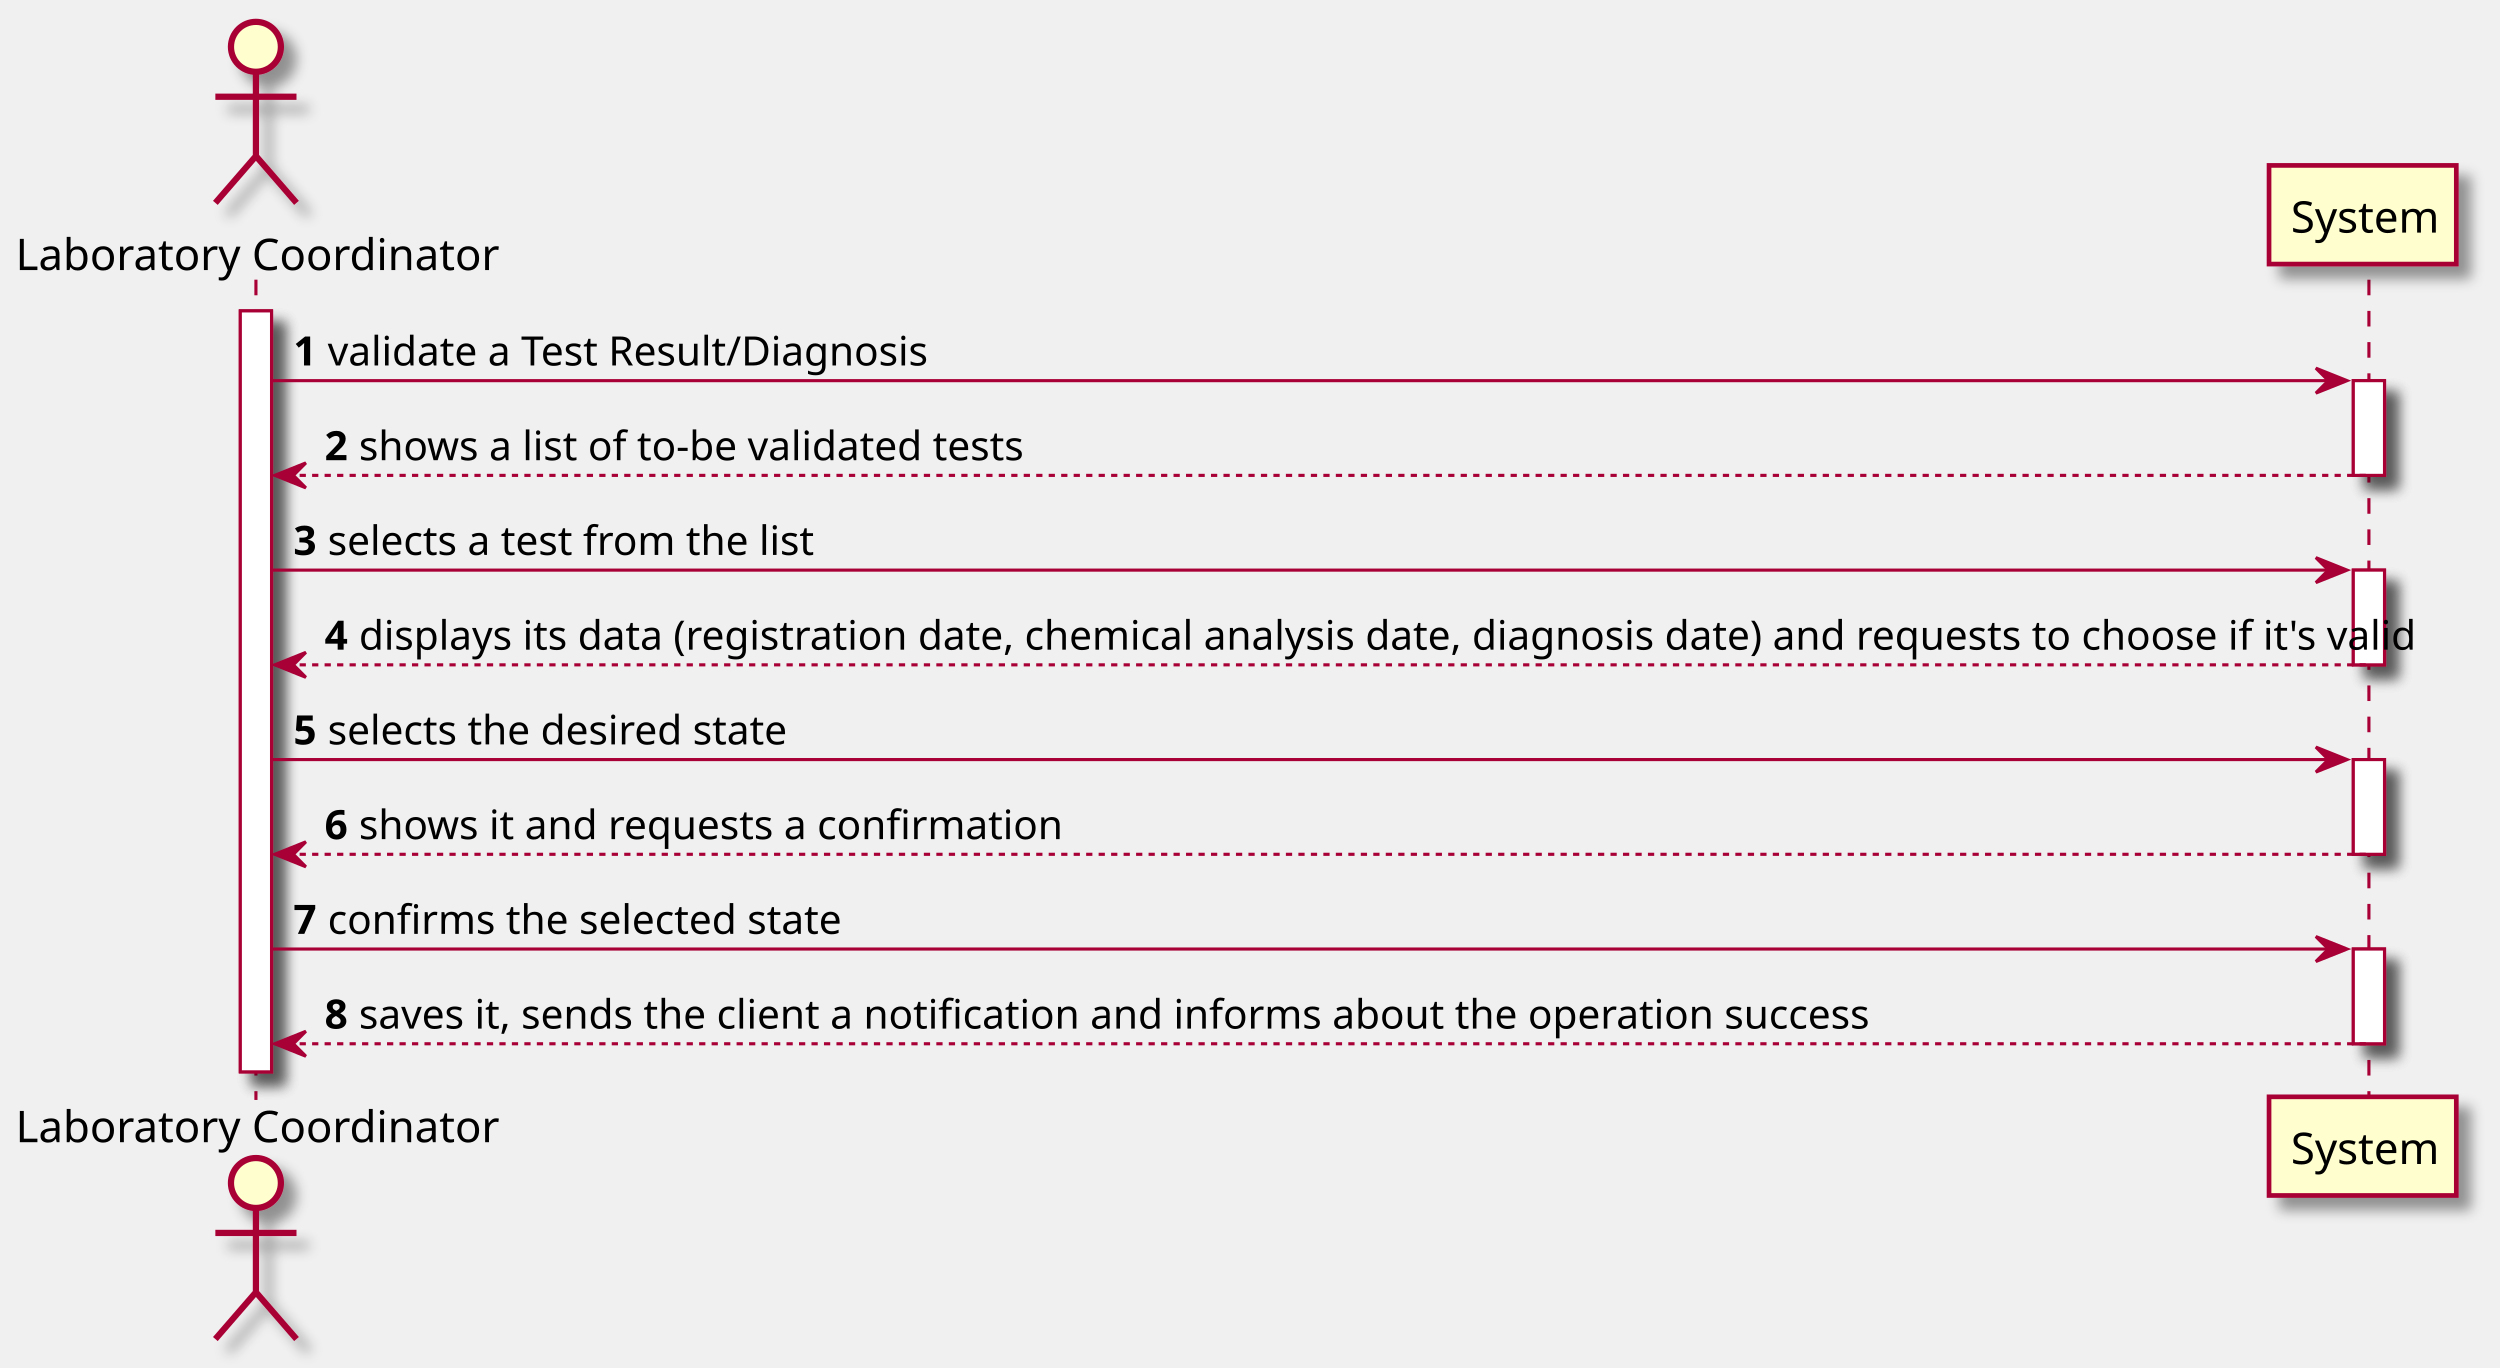
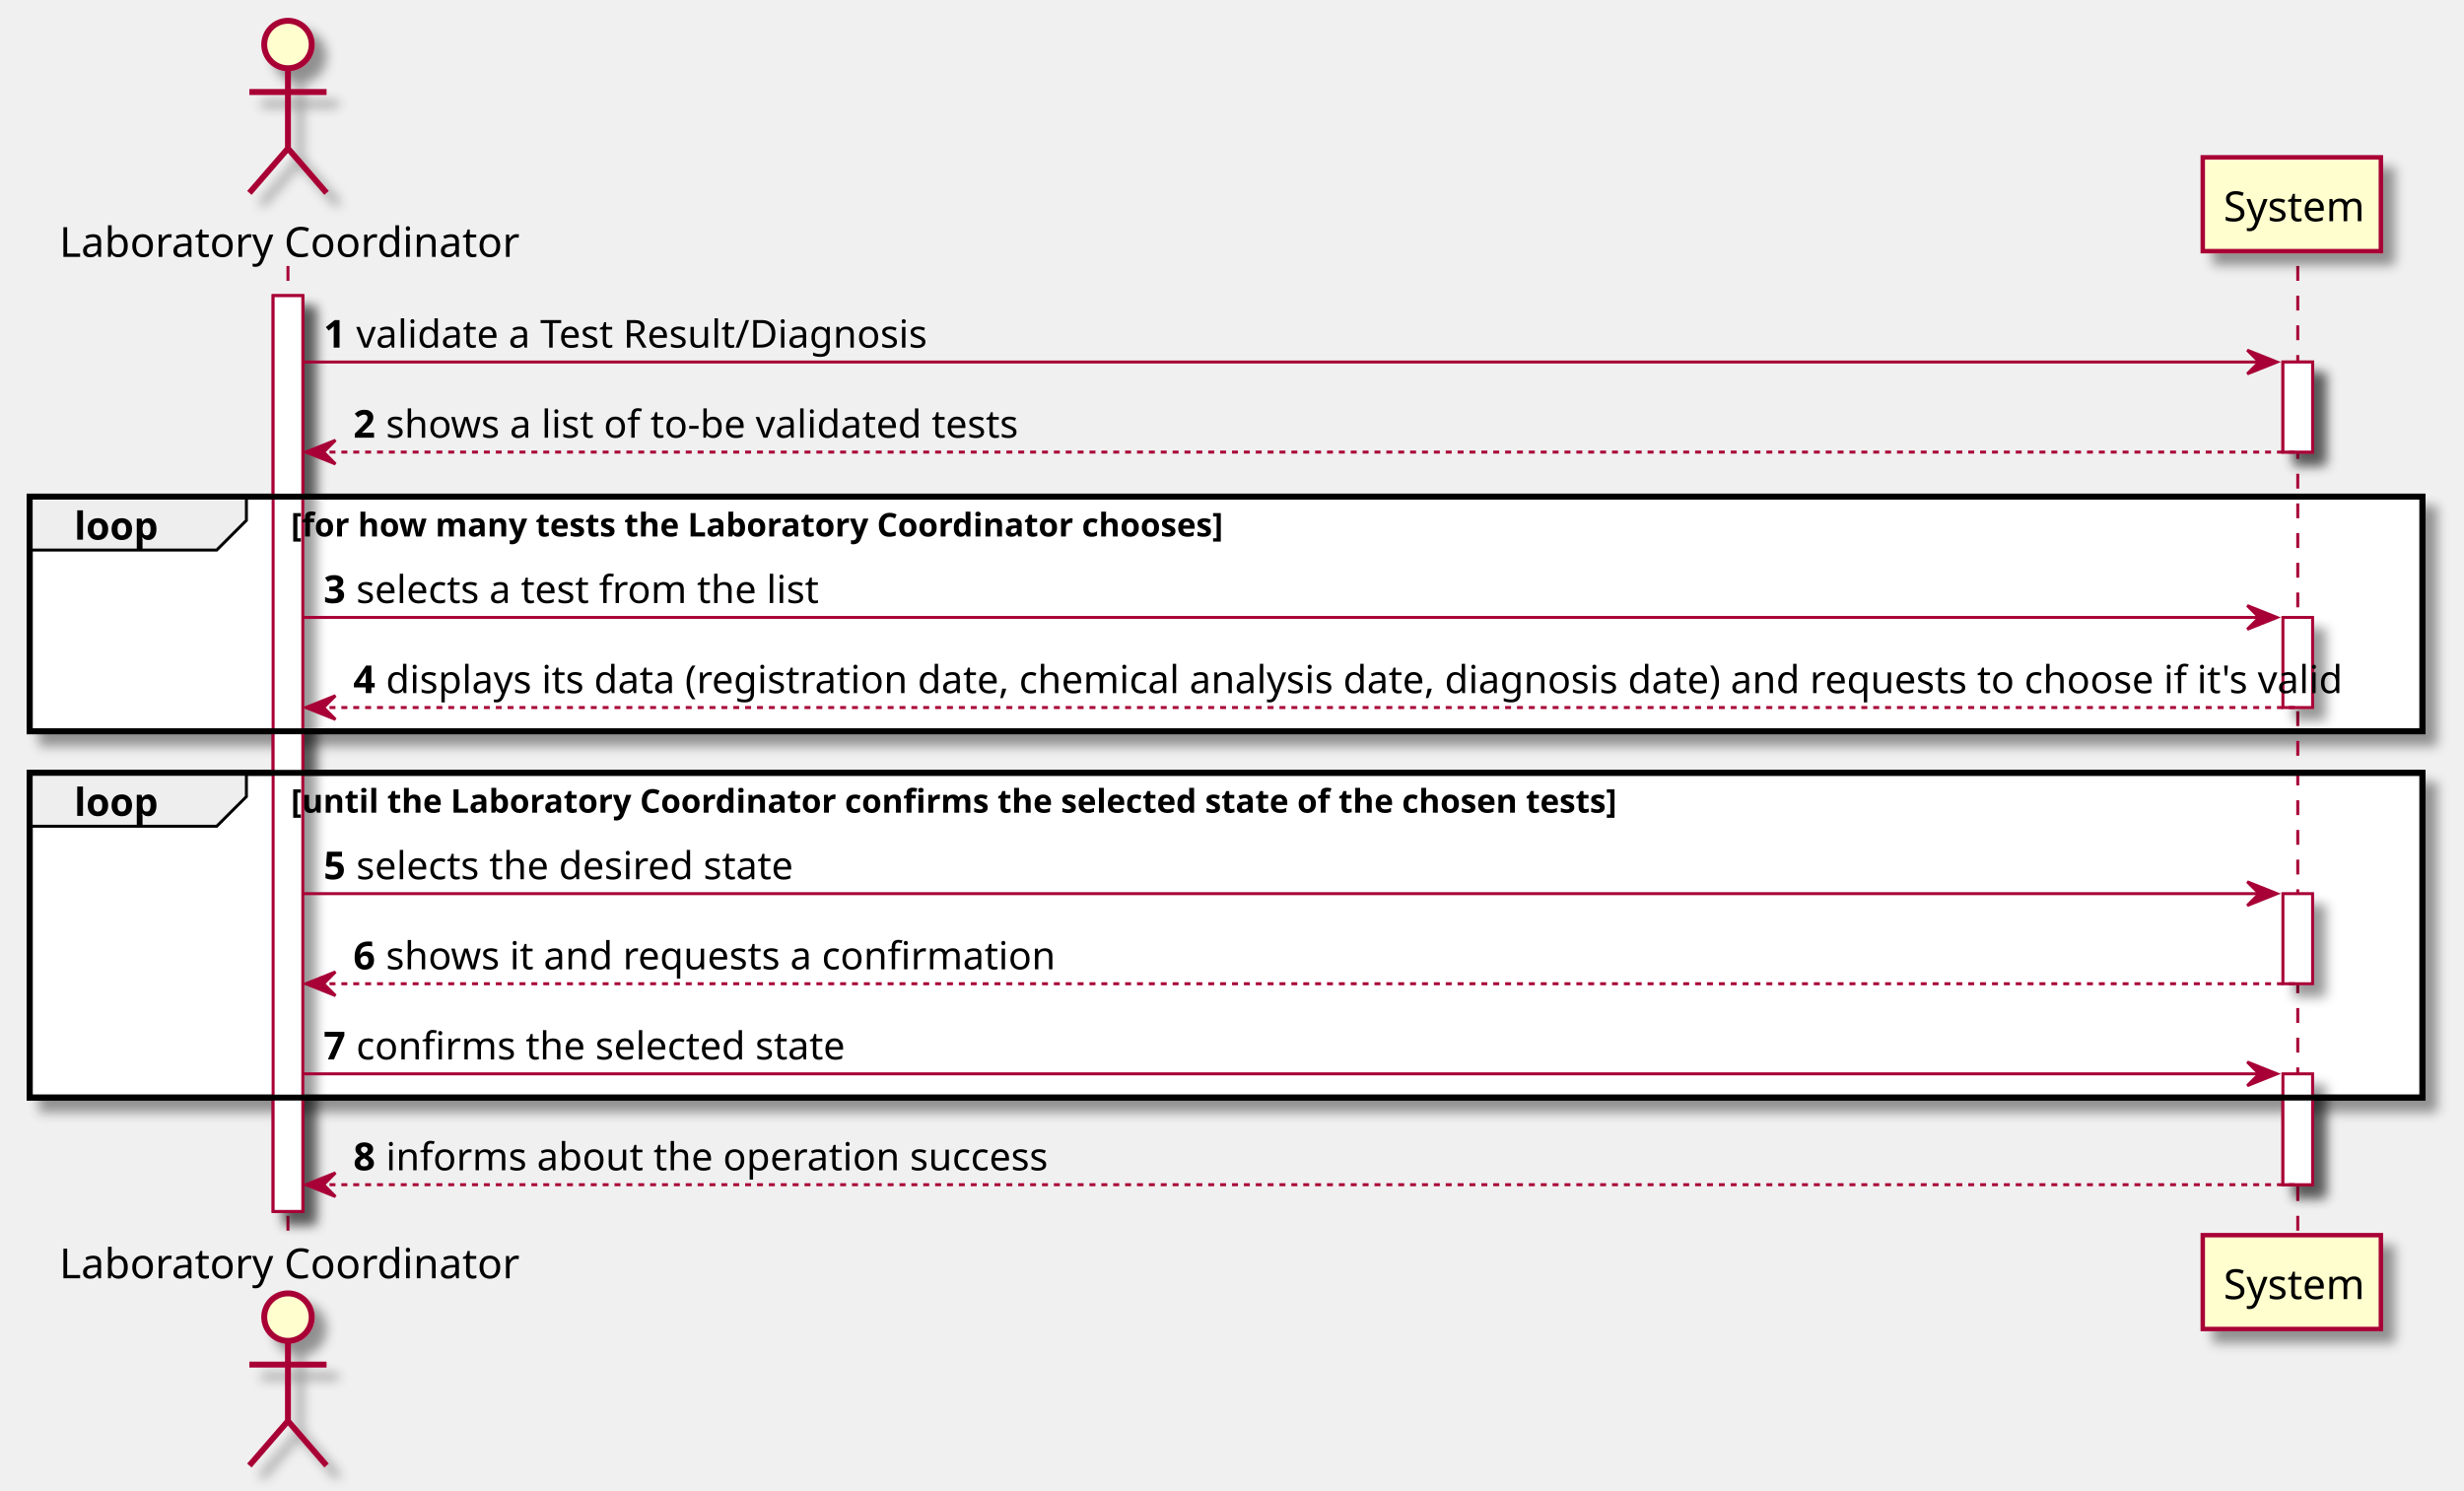
- <svg xmlns="http://www.w3.org/2000/svg" contentScriptType="application/ecmascript" contentStyleType="text/css" height="438px" preserveAspectRatio="none" style="width:801px;height:438px;" version="1.1" viewBox="0 0 801 438" width="801px" zoomAndPan="magnify">
+ <svg xmlns="http://www.w3.org/2000/svg" contentScriptType="application/ecmascript" contentStyleType="text/css" height="502px" preserveAspectRatio="none" style="width:830px;height:502px;" version="1.1" viewBox="0 0 830 502" width="830px" zoomAndPan="magnify">
  <defs>
-     <filter height="300%" id="f1let7yr8fmyb1" width="300%" x="-1" y="-1">
+     <filter height="300%" id="fkvo1ej6cisee" width="300%" x="-1" y="-1">
      <feGaussianBlur result="blurOut" stdDeviation="2.0" />
      <feColorMatrix in="blurOut" result="blurOut2" type="matrix" values="0 0 0 0 0 0 0 0 0 0 0 0 0 0 0 0 0 0 .4 0" />
      <feOffset dx="4.0" dy="4.0" in="blurOut2" result="blurOut3" />
      <feBlend in="SourceGraphic" in2="blurOut3" mode="normal" />
    </filter>
  </defs>
  <g>
-     <rect fill="#FFFFFF" filter="url(#f1let7yr8fmyb1)" height="243.812" style="stroke:#A80036;stroke-width:1.0;" width="10" x="77" y="99.609" />
-     <rect fill="#FFFFFF" filter="url(#f1let7yr8fmyb1)" height="30.352" style="stroke:#A80036;stroke-width:1.0;" width="10" x="754" y="121.961" />
-     <rect fill="#FFFFFF" filter="url(#f1let7yr8fmyb1)" height="30.352" style="stroke:#A80036;stroke-width:1.0;" width="10" x="754" y="182.664" />
-     <rect fill="#FFFFFF" filter="url(#f1let7yr8fmyb1)" height="30.352" style="stroke:#A80036;stroke-width:1.0;" width="10" x="754" y="243.367" />
-     <rect fill="#FFFFFF" filter="url(#f1let7yr8fmyb1)" height="30.352" style="stroke:#A80036;stroke-width:1.0;" width="10" x="754" y="304.07" />
-     <line style="stroke:#A80036;stroke-width:1.0;stroke-dasharray:5.0,5.0;" x1="82" x2="82" y1="89.609" y2="352.422" />
-     <line style="stroke:#A80036;stroke-width:1.0;stroke-dasharray:5.0,5.0;" x1="759" x2="759" y1="89.609" y2="352.422" />
-     <text fill="#000000" font-family="sans-serif" font-size="14" lengthAdjust="spacing" textLength="148" x="5" y="86.533">Laboratory Coordinator</text>
-     <ellipse cx="82" cy="15" fill="#FEFECE" filter="url(#f1let7yr8fmyb1)" rx="8" ry="8" style="stroke:#A80036;stroke-width:2.0;" />
-     <path d="M82,23 L82,50 M69,31 L95,31 M82,50 L69,65 M82,50 L95,65 " fill="none" filter="url(#f1let7yr8fmyb1)" style="stroke:#A80036;stroke-width:2.0;" />
-     <text fill="#000000" font-family="sans-serif" font-size="14" lengthAdjust="spacing" textLength="148" x="5" y="365.955">Laboratory Coordinator</text>
-     <ellipse cx="82" cy="379.031" fill="#FEFECE" filter="url(#f1let7yr8fmyb1)" rx="8" ry="8" style="stroke:#A80036;stroke-width:2.0;" />
-     <path d="M82,387.031 L82,414.031 M69,395.031 L95,395.031 M82,414.031 L69,429.031 M82,414.031 L95,429.031 " fill="none" filter="url(#f1let7yr8fmyb1)" style="stroke:#A80036;stroke-width:2.0;" />
-     <rect fill="#FEFECE" filter="url(#f1let7yr8fmyb1)" height="31.609" style="stroke:#A80036;stroke-width:1.5;" width="60" x="727" y="53" />
-     <text fill="#000000" font-family="sans-serif" font-size="14" lengthAdjust="spacing" textLength="46" x="734" y="74.533">System</text>
-     <rect fill="#FEFECE" filter="url(#f1let7yr8fmyb1)" height="31.609" style="stroke:#A80036;stroke-width:1.5;" width="60" x="727" y="351.422" />
-     <text fill="#000000" font-family="sans-serif" font-size="14" lengthAdjust="spacing" textLength="46" x="734" y="372.955">System</text>
-     <rect fill="#FFFFFF" filter="url(#f1let7yr8fmyb1)" height="243.812" style="stroke:#A80036;stroke-width:1.0;" width="10" x="77" y="99.609" />
-     <rect fill="#FFFFFF" filter="url(#f1let7yr8fmyb1)" height="30.352" style="stroke:#A80036;stroke-width:1.0;" width="10" x="754" y="121.961" />
-     <rect fill="#FFFFFF" filter="url(#f1let7yr8fmyb1)" height="30.352" style="stroke:#A80036;stroke-width:1.0;" width="10" x="754" y="182.664" />
-     <rect fill="#FFFFFF" filter="url(#f1let7yr8fmyb1)" height="30.352" style="stroke:#A80036;stroke-width:1.0;" width="10" x="754" y="243.367" />
-     <rect fill="#FFFFFF" filter="url(#f1let7yr8fmyb1)" height="30.352" style="stroke:#A80036;stroke-width:1.0;" width="10" x="754" y="304.07" />
-     <polygon fill="#A80036" points="742,117.961,752,121.961,742,125.961,746,121.961" style="stroke:#A80036;stroke-width:1.0;" />
-     <line style="stroke:#A80036;stroke-width:1.0;" x1="87" x2="748" y1="121.961" y2="121.961" />
-     <text fill="#000000" font-family="sans-serif" font-size="13" font-weight="bold" lengthAdjust="spacing" textLength="7" x="94" y="117.105">1</text>
-     <text fill="#000000" font-family="sans-serif" font-size="13" lengthAdjust="spacing" textLength="185" x="105" y="117.105">validate a Test Result/Diagnosis</text>
-     <polygon fill="#A80036" points="98,148.312,88,152.312,98,156.312,94,152.312" style="stroke:#A80036;stroke-width:1.0;" />
-     <line style="stroke:#A80036;stroke-width:1.0;stroke-dasharray:2.0,2.0;" x1="92" x2="758" y1="152.312" y2="152.312" />
-     <text fill="#000000" font-family="sans-serif" font-size="13" font-weight="bold" lengthAdjust="spacing" textLength="7" x="104" y="147.456">2</text>
-     <text fill="#000000" font-family="sans-serif" font-size="13" lengthAdjust="spacing" textLength="203" x="115" y="147.456">shows a list of to-be validated tests</text>
-     <polygon fill="#A80036" points="742,178.664,752,182.664,742,186.664,746,182.664" style="stroke:#A80036;stroke-width:1.0;" />
-     <line style="stroke:#A80036;stroke-width:1.0;" x1="87" x2="748" y1="182.664" y2="182.664" />
-     <text fill="#000000" font-family="sans-serif" font-size="13" font-weight="bold" lengthAdjust="spacing" textLength="7" x="94" y="177.808">3</text>
-     <text fill="#000000" font-family="sans-serif" font-size="13" lengthAdjust="spacing" textLength="151" x="105" y="177.808">selects a test from the list</text>
-     <polygon fill="#A80036" points="98,209.016,88,213.016,98,217.016,94,213.016" style="stroke:#A80036;stroke-width:1.0;" />
-     <line style="stroke:#A80036;stroke-width:1.0;stroke-dasharray:2.0,2.0;" x1="92" x2="758" y1="213.016" y2="213.016" />
-     <text fill="#000000" font-family="sans-serif" font-size="13" font-weight="bold" lengthAdjust="spacing" textLength="7" x="104" y="208.159">4</text>
-     <text fill="#000000" font-family="sans-serif" font-size="13" lengthAdjust="spacing" textLength="632" x="115" y="208.159">displays its data (registration date, chemical analysis date, diagnosis date) and requests to choose if it's valid</text>
-     <polygon fill="#A80036" points="742,239.367,752,243.367,742,247.367,746,243.367" style="stroke:#A80036;stroke-width:1.0;" />
-     <line style="stroke:#A80036;stroke-width:1.0;" x1="87" x2="748" y1="243.367" y2="243.367" />
-     <text fill="#000000" font-family="sans-serif" font-size="13" font-weight="bold" lengthAdjust="spacing" textLength="7" x="94" y="238.511">5</text>
-     <text fill="#000000" font-family="sans-serif" font-size="13" lengthAdjust="spacing" textLength="143" x="105" y="238.511">selects the desired state</text>
-     <polygon fill="#A80036" points="98,269.719,88,273.719,98,277.719,94,273.719" style="stroke:#A80036;stroke-width:1.0;" />
-     <line style="stroke:#A80036;stroke-width:1.0;stroke-dasharray:2.0,2.0;" x1="92" x2="758" y1="273.719" y2="273.719" />
-     <text fill="#000000" font-family="sans-serif" font-size="13" font-weight="bold" lengthAdjust="spacing" textLength="7" x="104" y="268.862">6</text>
-     <text fill="#000000" font-family="sans-serif" font-size="13" lengthAdjust="spacing" textLength="212" x="115" y="268.862">shows it and requests a confirmation</text>
-     <polygon fill="#A80036" points="742,300.07,752,304.07,742,308.07,746,304.07" style="stroke:#A80036;stroke-width:1.0;" />
-     <line style="stroke:#A80036;stroke-width:1.0;" x1="87" x2="748" y1="304.07" y2="304.07" />
-     <text fill="#000000" font-family="sans-serif" font-size="13" font-weight="bold" lengthAdjust="spacing" textLength="7" x="94" y="299.214">7</text>
-     <text fill="#000000" font-family="sans-serif" font-size="13" lengthAdjust="spacing" textLength="157" x="105" y="299.214">confirms the selected state</text>
-     <polygon fill="#A80036" points="98,330.422,88,334.422,98,338.422,94,334.422" style="stroke:#A80036;stroke-width:1.0;" />
-     <line style="stroke:#A80036;stroke-width:1.0;stroke-dasharray:2.0,2.0;" x1="92" x2="758" y1="334.422" y2="334.422" />
-     <text fill="#000000" font-family="sans-serif" font-size="13" font-weight="bold" lengthAdjust="spacing" textLength="7" x="104" y="329.565">8</text>
-     <text fill="#000000" font-family="sans-serif" font-size="13" lengthAdjust="spacing" textLength="460" x="115" y="329.565">saves it, sends the client a notification and informs about the operation success</text>
+     <rect fill="#FFFFFF" filter="url(#fkvo1ej6cisee)" height="308.516" style="stroke:#A80036;stroke-width:1.0;" width="10" x="92" y="99.609" />
+     <rect fill="#FFFFFF" filter="url(#fkvo1ej6cisee)" height="30.352" style="stroke:#A80036;stroke-width:1.0;" width="10" x="769" y="121.961" />
+     <rect fill="#FFFFFF" filter="url(#fkvo1ej6cisee)" height="30.352" style="stroke:#A80036;stroke-width:1.0;" width="10" x="769" y="208.016" />
+     <rect fill="#FFFFFF" filter="url(#fkvo1ej6cisee)" height="30.352" style="stroke:#A80036;stroke-width:1.0;" width="10" x="769" y="301.07" />
+     <rect fill="#FFFFFF" filter="url(#fkvo1ej6cisee)" height="37.352" style="stroke:#A80036;stroke-width:1.0;" width="10" x="769" y="361.773" />
+     <rect fill="#FFFFFF" filter="url(#fkvo1ej6cisee)" height="79.055" style="stroke:#000000;stroke-width:2.0;" width="806" x="10" y="167.312" />
+     <rect fill="#FFFFFF" filter="url(#fkvo1ej6cisee)" height="109.406" style="stroke:#000000;stroke-width:2.0;" width="806" x="10" y="260.367" />
+     <line style="stroke:#A80036;stroke-width:1.0;stroke-dasharray:5.0,5.0;" x1="97" x2="97" y1="89.609" y2="417.125" />
+     <line style="stroke:#A80036;stroke-width:1.0;stroke-dasharray:5.0,5.0;" x1="774" x2="774" y1="89.609" y2="417.125" />
+     <text fill="#000000" font-family="sans-serif" font-size="14" lengthAdjust="spacing" textLength="148" x="20" y="86.533">Laboratory Coordinator</text>
+     <ellipse cx="97" cy="15" fill="#FEFECE" filter="url(#fkvo1ej6cisee)" rx="8" ry="8" style="stroke:#A80036;stroke-width:2.0;" />
+     <path d="M97,23 L97,50 M84,31 L110,31 M97,50 L84,65 M97,50 L110,65 " fill="none" filter="url(#fkvo1ej6cisee)" style="stroke:#A80036;stroke-width:2.0;" />
+     <text fill="#000000" font-family="sans-serif" font-size="14" lengthAdjust="spacing" textLength="148" x="20" y="430.658">Laboratory Coordinator</text>
+     <ellipse cx="97" cy="443.734" fill="#FEFECE" filter="url(#fkvo1ej6cisee)" rx="8" ry="8" style="stroke:#A80036;stroke-width:2.0;" />
+     <path d="M97,451.734 L97,478.734 M84,459.734 L110,459.734 M97,478.734 L84,493.734 M97,478.734 L110,493.734 " fill="none" filter="url(#fkvo1ej6cisee)" style="stroke:#A80036;stroke-width:2.0;" />
+     <rect fill="#FEFECE" filter="url(#fkvo1ej6cisee)" height="31.609" style="stroke:#A80036;stroke-width:1.5;" width="60" x="742" y="53" />
+     <text fill="#000000" font-family="sans-serif" font-size="14" lengthAdjust="spacing" textLength="46" x="749" y="74.533">System</text>
+     <rect fill="#FEFECE" filter="url(#fkvo1ej6cisee)" height="31.609" style="stroke:#A80036;stroke-width:1.5;" width="60" x="742" y="416.125" />
+     <text fill="#000000" font-family="sans-serif" font-size="14" lengthAdjust="spacing" textLength="46" x="749" y="437.658">System</text>
+     <rect fill="#FFFFFF" filter="url(#fkvo1ej6cisee)" height="308.516" style="stroke:#A80036;stroke-width:1.0;" width="10" x="92" y="99.609" />
+     <rect fill="#FFFFFF" filter="url(#fkvo1ej6cisee)" height="30.352" style="stroke:#A80036;stroke-width:1.0;" width="10" x="769" y="121.961" />
+     <rect fill="#FFFFFF" filter="url(#fkvo1ej6cisee)" height="30.352" style="stroke:#A80036;stroke-width:1.0;" width="10" x="769" y="208.016" />
+     <rect fill="#FFFFFF" filter="url(#fkvo1ej6cisee)" height="30.352" style="stroke:#A80036;stroke-width:1.0;" width="10" x="769" y="301.07" />
+     <rect fill="#FFFFFF" filter="url(#fkvo1ej6cisee)" height="37.352" style="stroke:#A80036;stroke-width:1.0;" width="10" x="769" y="361.773" />
+     <polygon fill="#A80036" points="757,117.961,767,121.961,757,125.961,761,121.961" style="stroke:#A80036;stroke-width:1.0;" />
+     <line style="stroke:#A80036;stroke-width:1.0;" x1="102" x2="763" y1="121.961" y2="121.961" />
+     <text fill="#000000" font-family="sans-serif" font-size="13" font-weight="bold" lengthAdjust="spacing" textLength="7" x="109" y="117.105">1</text>
+     <text fill="#000000" font-family="sans-serif" font-size="13" lengthAdjust="spacing" textLength="185" x="120" y="117.105">validate a Test Result/Diagnosis</text>
+     <polygon fill="#A80036" points="113,148.312,103,152.312,113,156.312,109,152.312" style="stroke:#A80036;stroke-width:1.0;" />
+     <line style="stroke:#A80036;stroke-width:1.0;stroke-dasharray:2.0,2.0;" x1="107" x2="773" y1="152.312" y2="152.312" />
+     <text fill="#000000" font-family="sans-serif" font-size="13" font-weight="bold" lengthAdjust="spacing" textLength="7" x="119" y="147.456">2</text>
+     <text fill="#000000" font-family="sans-serif" font-size="13" lengthAdjust="spacing" textLength="203" x="130" y="147.456">shows a list of to-be validated tests</text>
+     <path d="M10,167.312 L83,167.312 L83,175.312 L73,185.312 L10,185.312 L10,167.312 " fill="#EEEEEE" style="stroke:#000000;stroke-width:1.0;" />
+     <rect fill="none" height="79.055" style="stroke:#000000;stroke-width:2.0;" width="806" x="10" y="167.312" />
+     <text fill="#000000" font-family="sans-serif" font-size="13" font-weight="bold" lengthAdjust="spacing" textLength="28" x="25" y="181.808">loop</text>
+     <text fill="#000000" font-family="sans-serif" font-size="11" font-weight="bold" lengthAdjust="spacing" textLength="320" x="98" y="180.731">[for how many tests the Laboratory Coordinator chooses]</text>
+     <polygon fill="#A80036" points="757,204.016,767,208.016,757,212.016,761,208.016" style="stroke:#A80036;stroke-width:1.0;" />
+     <line style="stroke:#A80036;stroke-width:1.0;" x1="102" x2="763" y1="208.016" y2="208.016" />
+     <text fill="#000000" font-family="sans-serif" font-size="13" font-weight="bold" lengthAdjust="spacing" textLength="7" x="109" y="203.159">3</text>
+     <text fill="#000000" font-family="sans-serif" font-size="13" lengthAdjust="spacing" textLength="151" x="120" y="203.159">selects a test from the list</text>
+     <polygon fill="#A80036" points="113,234.367,103,238.367,113,242.367,109,238.367" style="stroke:#A80036;stroke-width:1.0;" />
+     <line style="stroke:#A80036;stroke-width:1.0;stroke-dasharray:2.0,2.0;" x1="107" x2="773" y1="238.367" y2="238.367" />
+     <text fill="#000000" font-family="sans-serif" font-size="13" font-weight="bold" lengthAdjust="spacing" textLength="7" x="119" y="233.511">4</text>
+     <text fill="#000000" font-family="sans-serif" font-size="13" lengthAdjust="spacing" textLength="632" x="130" y="233.511">displays its data (registration date, chemical analysis date, diagnosis date) and requests to choose if it's valid</text>
+     <path d="M10,260.367 L83,260.367 L83,268.367 L73,278.367 L10,278.367 L10,260.367 " fill="#EEEEEE" style="stroke:#000000;stroke-width:1.0;" />
+     <rect fill="none" height="109.406" style="stroke:#000000;stroke-width:2.0;" width="806" x="10" y="260.367" />
+     <text fill="#000000" font-family="sans-serif" font-size="13" font-weight="bold" lengthAdjust="spacing" textLength="28" x="25" y="274.862">loop</text>
+     <text fill="#000000" font-family="sans-serif" font-size="11" font-weight="bold" lengthAdjust="spacing" textLength="452" x="98" y="273.786">[until the Laboratory Coordinator confirms the selected state of the chosen tests]</text>
+     <polygon fill="#A80036" points="757,297.07,767,301.07,757,305.07,761,301.07" style="stroke:#A80036;stroke-width:1.0;" />
+     <line style="stroke:#A80036;stroke-width:1.0;" x1="102" x2="763" y1="301.07" y2="301.07" />
+     <text fill="#000000" font-family="sans-serif" font-size="13" font-weight="bold" lengthAdjust="spacing" textLength="7" x="109" y="296.214">5</text>
+     <text fill="#000000" font-family="sans-serif" font-size="13" lengthAdjust="spacing" textLength="143" x="120" y="296.214">selects the desired state</text>
+     <polygon fill="#A80036" points="113,327.422,103,331.422,113,335.422,109,331.422" style="stroke:#A80036;stroke-width:1.0;" />
+     <line style="stroke:#A80036;stroke-width:1.0;stroke-dasharray:2.0,2.0;" x1="107" x2="773" y1="331.422" y2="331.422" />
+     <text fill="#000000" font-family="sans-serif" font-size="13" font-weight="bold" lengthAdjust="spacing" textLength="7" x="119" y="326.565">6</text>
+     <text fill="#000000" font-family="sans-serif" font-size="13" lengthAdjust="spacing" textLength="212" x="130" y="326.565">shows it and requests a confirmation</text>
+     <polygon fill="#A80036" points="757,357.773,767,361.773,757,365.773,761,361.773" style="stroke:#A80036;stroke-width:1.0;" />
+     <line style="stroke:#A80036;stroke-width:1.0;" x1="102" x2="763" y1="361.773" y2="361.773" />
+     <text fill="#000000" font-family="sans-serif" font-size="13" font-weight="bold" lengthAdjust="spacing" textLength="7" x="109" y="356.917">7</text>
+     <text fill="#000000" font-family="sans-serif" font-size="13" lengthAdjust="spacing" textLength="157" x="120" y="356.917">confirms the selected state</text>
+     <polygon fill="#A80036" points="113,395.125,103,399.125,113,403.125,109,399.125" style="stroke:#A80036;stroke-width:1.0;" />
+     <line style="stroke:#A80036;stroke-width:1.0;stroke-dasharray:2.0,2.0;" x1="107" x2="773" y1="399.125" y2="399.125" />
+     <text fill="#000000" font-family="sans-serif" font-size="13" font-weight="bold" lengthAdjust="spacing" textLength="7" x="119" y="394.269">8</text>
+     <text fill="#000000" font-family="sans-serif" font-size="13" lengthAdjust="spacing" textLength="210" x="130" y="394.269">informs about the operation success</text>
  </g>
</svg>
